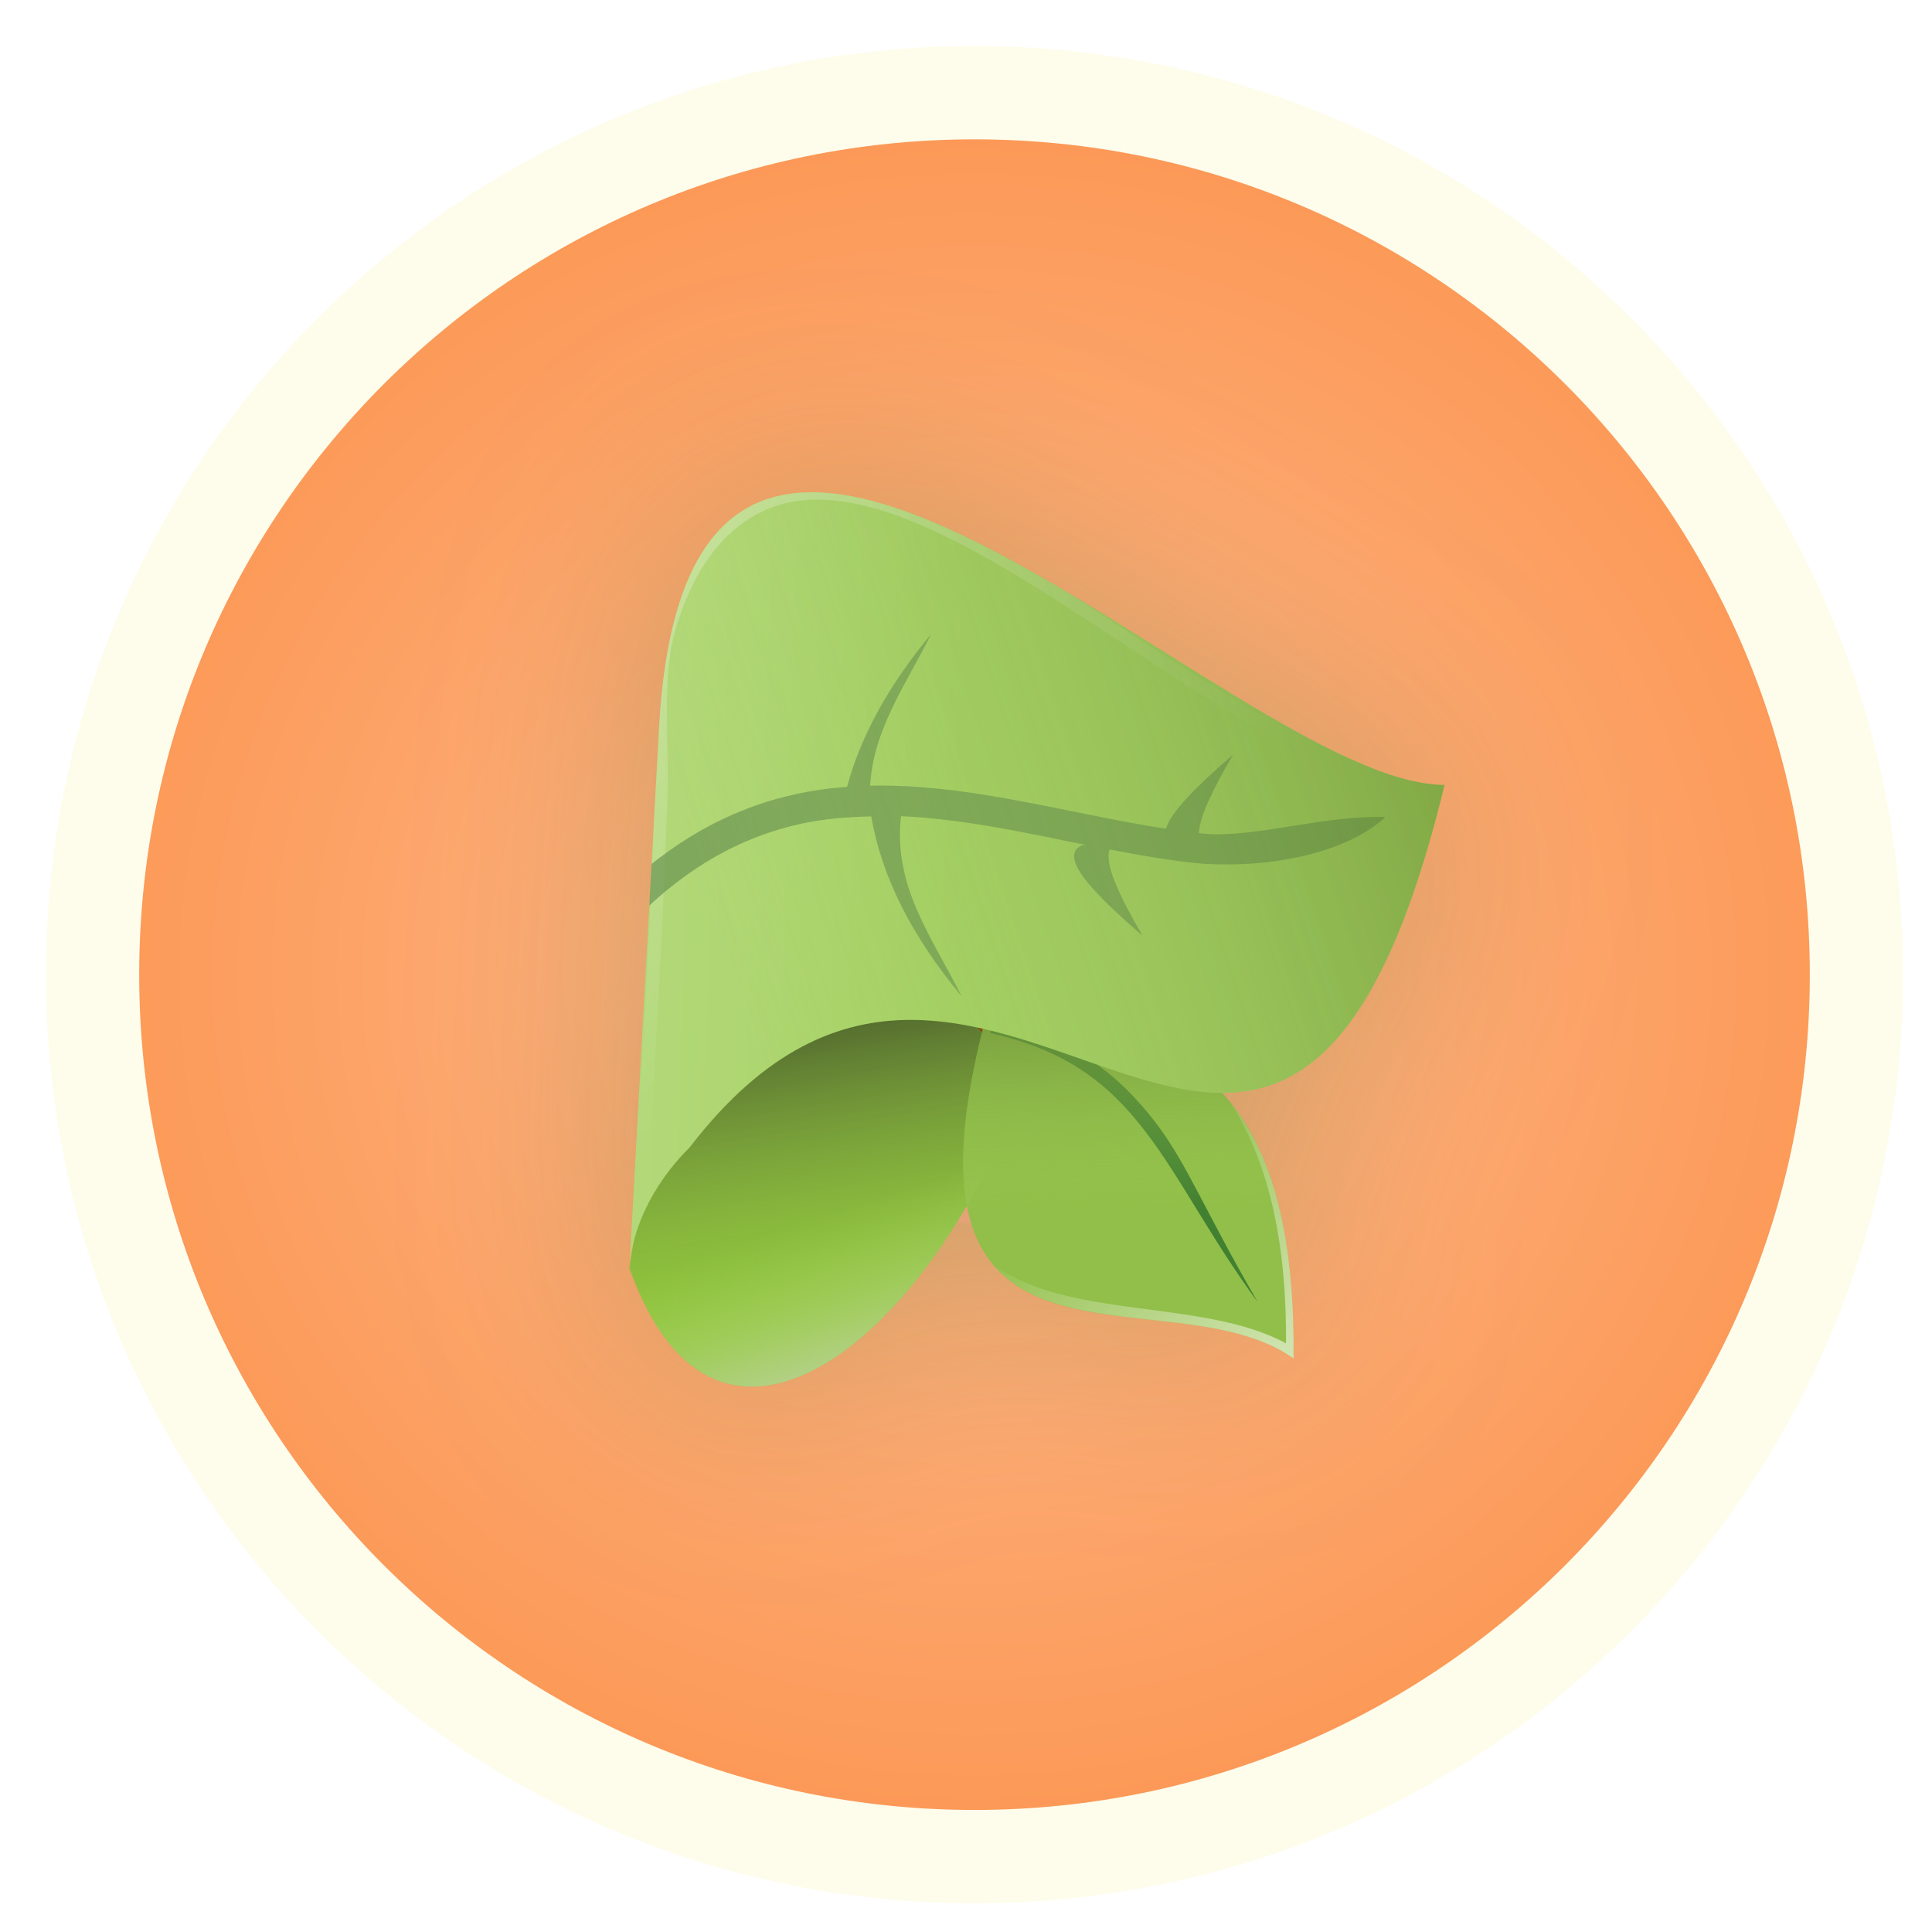
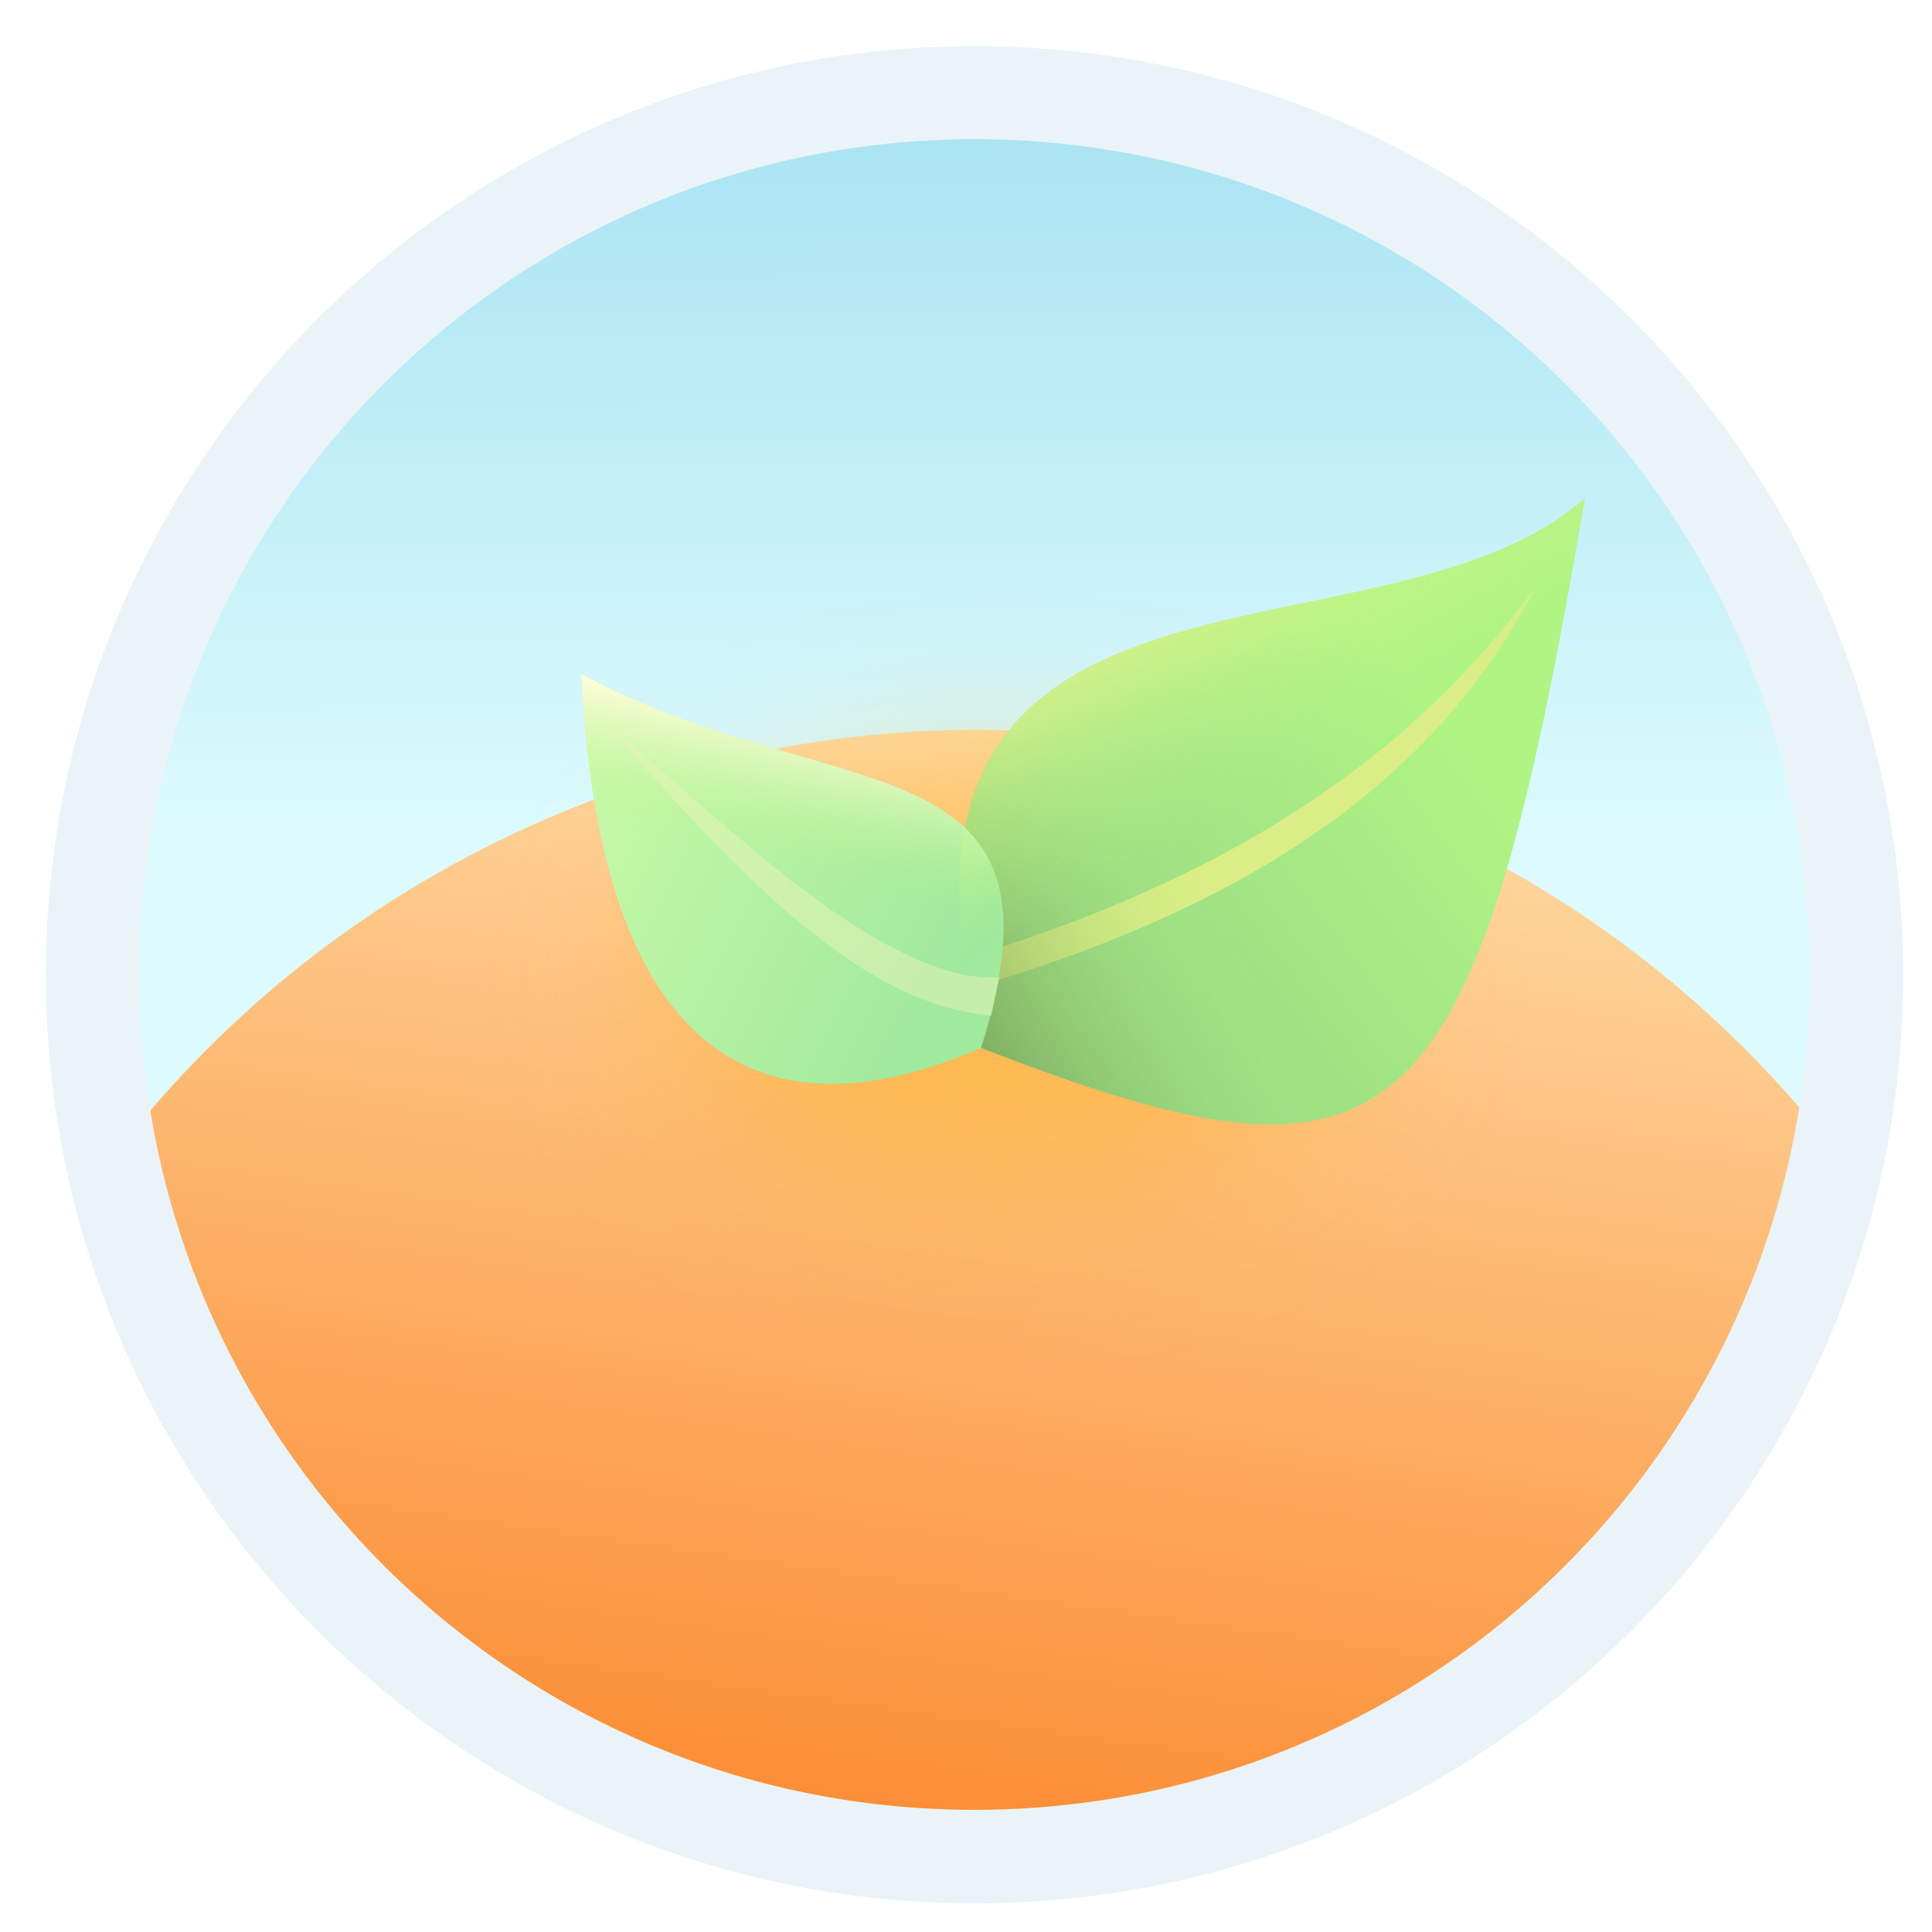
<svg xmlns="http://www.w3.org/2000/svg" xmlns:xlink="http://www.w3.org/1999/xlink" width="64" height="64" viewBox="0 0 16.933 16.933" version="1.1" id="svg8">
  <defs id="defs2">
-     <linearGradient id="linearGradient875">
-       <stop id="stop871" offset="0" style="stop-color:#395b07;stop-opacity:1" />
-       <stop id="stop873" offset="1" style="stop-color:#b7da81;stop-opacity:0;" />
+     <linearGradient id="linearGradient1199">
+       <stop id="stop1195" offset="0" style="stop-color:#b0f484;stop-opacity:0" />
+       <stop id="stop1197" offset="1" style="stop-color:#fefcd9;stop-opacity:1" />
    </linearGradient>
-     <linearGradient id="linearGradient1154">
-       <stop id="stop1150" offset="0" style="stop-color:#c6d3b3;stop-opacity:1" />
-       <stop id="stop1152" offset="1" style="stop-color:#a3d259;stop-opacity:0;" />
+     <linearGradient id="linearGradient1091">
+       <stop style="stop-color:#b0f484;stop-opacity:0" offset="0" id="stop1182" />
+       <stop style="stop-color:#fbf791;stop-opacity:1" offset="1" id="stop1184" />
    </linearGradient>
-     <linearGradient id="linearGradient1096">
-       <stop style="stop-color:#ffffff;stop-opacity:1;" offset="0" id="stop1092" />
-       <stop style="stop-color:#ffffff;stop-opacity:0;" offset="1" id="stop1094" />
+     <linearGradient id="linearGradient1091-6">
+       <stop id="stop1173" offset="0" style="stop-color:#b0f484;stop-opacity:0" />
+       <stop id="stop1175" offset="1" style="stop-color:#586c34;stop-opacity:1" />
    </linearGradient>
-     <linearGradient id="linearGradient1076">
-       <stop style="stop-color:#ffffff;stop-opacity:0.443" offset="0" id="stop1072" />
-       <stop style="stop-color:#ffffff;stop-opacity:0;" offset="1" id="stop1074" />
+     <linearGradient id="linearGradient1107">
+       <stop style="stop-color:#cbfba9;stop-opacity:1" offset="0" id="stop1103" />
+       <stop style="stop-color:#a0e99d;stop-opacity:1" offset="1" id="stop1105" />
    </linearGradient>
-     <linearGradient id="linearGradient1001-5">
-       <stop style="stop-color:#5b772e;stop-opacity:1" offset="0" id="stop997" />
-       <stop style="stop-color:#a3d259;stop-opacity:0;" offset="1" id="stop999" />
+     <linearGradient id="linearGradient1099">
+       <stop style="stop-color:#abe4f2;stop-opacity:1" offset="0" id="stop1095" />
+       <stop style="stop-color:#ddfbfe;stop-opacity:1" offset="1" id="stop1097" />
    </linearGradient>
-     <linearGradient id="linearGradient991-6-7">
-       <stop style="stop-color:#3c4a25;stop-opacity:1" offset="0" id="stop987" />
-       <stop style="stop-color:#a8d560;stop-opacity:0" offset="1" id="stop989" />
+     <linearGradient id="linearGradient1091-3">
+       <stop style="stop-color:#b0f484;stop-opacity:1" offset="0" id="stop1087" />
+       <stop style="stop-color:#88c585;stop-opacity:1" offset="1" id="stop1089" />
    </linearGradient>
-     <linearGradient id="linearGradient882">
-       <stop style="stop-color:#905b18;stop-opacity:1;" offset="0" id="stop878" />
-       <stop style="stop-color:#6c4412;stop-opacity:1" offset="1" id="stop880" />
+     <linearGradient id="linearGradient1079">
+       <stop style="stop-color:#fc892f;stop-opacity:1" offset="0" id="stop1075" />
+       <stop style="stop-color:#fed9a1;stop-opacity:1" offset="1" id="stop1077" />
    </linearGradient>
-     <linearGradient id="linearGradient852-3">
-       <stop style="stop-color:#ffbc90;stop-opacity:1" offset="0" id="stop848" />
-       <stop style="stop-color:#fb924c;stop-opacity:1" offset="1" id="stop850" />
+     <linearGradient id="linearGradient3866">
+       <stop style="stop-color:#000000;stop-opacity:0.521" offset="0" id="stop3868" />
+       <stop style="stop-color:#2883c3;stop-opacity:0;" offset="1" id="stop3870" />
    </linearGradient>
-     <radialGradient xlink:href="#linearGradient852-3" id="radialGradient854" cx="8.541" cy="288.609" fx="8.541" fy="288.609" r="7.73" gradientUnits="userSpaceOnUse" gradientTransform="matrix(1.188377,-0.01005219,0.00963706,1.139301,-4.390298,-40.11758)" />
-     <linearGradient xlink:href="#linearGradient882" id="linearGradient884" x1="8.467" y1="287.21" x2="8.731" y2="289.062" gradientUnits="userSpaceOnUse" gradientTransform="translate(0.4893761,1.058408)" />
-     <linearGradient xlink:href="#linearGradient991-6-7" id="linearGradient993" x1="6.879" y1="287.475" x2="7.408" y2="290.915" gradientUnits="userSpaceOnUse" gradientTransform="translate(0.4893761,1.058408)" />
-     <linearGradient xlink:href="#linearGradient1001-5" id="linearGradient1003" x1="10.054" y1="287.21" x2="10.094" y2="289.592" gradientUnits="userSpaceOnUse" gradientTransform="translate(0.4893761,1.058408)" />
-     <filter style="color-interpolation-filters:sRGB" id="filter1052" x="-0.322" width="1.644" y="-0.294" height="1.587">
-       <feGaussianBlur stdDeviation="3.624" id="feGaussianBlur1054" />
+     <linearGradient id="linearGradient3874">
+       <stop style="stop-color:#000d0e;stop-opacity:0.841;" offset="0" id="stop3876" />
+       <stop style="stop-color:#000000;stop-opacity:0;" offset="1" id="stop3878" />
+     </linearGradient>
+     <clipPath clipPathUnits="userSpaceOnUse" id="clipPath4178">
+       <circle r="225" cy="222.68" cx="204.317" id="circle4180" style="opacity:1;fill:#1c5266;fill-opacity:0.191;fill-rule:evenodd;stroke:none;stroke-width:3.334;stroke-linecap:butt;stroke-linejoin:miter;stroke-miterlimit:4;stroke-dasharray:none;stroke-dashoffset:0;stroke-opacity:1" />
+     </clipPath>
+     <clipPath clipPathUnits="userSpaceOnUse" id="clipPath4178-1">
+       <circle r="225" cy="222.68" cx="204.317" id="circle4180-7" style="opacity:1;fill:#1c5266;fill-opacity:0.191;fill-rule:evenodd;stroke:none;stroke-width:3.334;stroke-linecap:butt;stroke-linejoin:miter;stroke-miterlimit:4;stroke-dasharray:none;stroke-dashoffset:0;stroke-opacity:1" />
+     </clipPath>
+     <linearGradient id="linearGradient5048-8">
+       <stop offset="0" style="stop-color:#000000;stop-opacity:0" id="stop5050-4" />
+       <stop offset="0.5" style="stop-color:#000000;stop-opacity:1" id="stop5056-7" />
+       <stop offset="1" style="stop-color:#000000;stop-opacity:0" id="stop5052-0-1" />
+     </linearGradient>
+     <linearGradient id="linearGradient5060-29">
+       <stop offset="0" style="stop-color:#000000;stop-opacity:1" id="stop5062-9" />
+       <stop offset="1" style="stop-color:#000000;stop-opacity:0" id="stop5064-08" />
+     </linearGradient>
+     <linearGradient id="linearGradient4050-7">
+       <stop id="stop4052-6" offset="0" style="stop-color:#ffffff;stop-opacity:0.669;" />
+       <stop id="stop4054-0" offset="1" style="stop-color:#ffffff;stop-opacity:0;" />
+     </linearGradient>
+     <linearGradient gradientUnits="userSpaceOnUse" id="linearGradient4132-3" x1="-5.32" x2="-50.521" gradientTransform="matrix(0,-1,-1,0,0,0)">
+       <stop offset="0" stop-color="#f65454" id="stop29-7" />
+       <stop offset="1" stop-color="#740000" id="stop31-0" />
+     </linearGradient>
+     <linearGradient gradientUnits="userSpaceOnUse" id="linearGradient3298-8-9" x1="-39.333" x2="-1.643" gradientTransform="matrix(0,-1,-1,0,0,0)">
+       <stop offset="0" stop-color="#791235" id="stop24-3" style="stop-color:#5f0e0e;stop-opacity:1;" />
+       <stop offset="1" stop-color="#dd3b27" id="stop26-3" />
+     </linearGradient>
+     <linearGradient id="linearGradient8265-821-176-38-919-66-249-7-7">
+       <stop offset="0" style="stop-color:#ffffff;stop-opacity:1" id="stop2687-1-9" />
+       <stop offset="1" style="stop-color:#ffffff;stop-opacity:0" id="stop2689-5-4" />
+     </linearGradient>
+     <linearGradient id="linearGradient3924">
+       <stop offset="0" style="stop-color:#ffffff;stop-opacity:1;" id="stop3926" />
+       <stop id="stop3928" style="stop-color:#ffffff;stop-opacity:0.235;" offset="0.063" />
+       <stop offset="0.951" style="stop-color:#ffffff;stop-opacity:0.157;" id="stop3930" />
+       <stop offset="1" style="stop-color:#ffffff;stop-opacity:0.392;" id="stop3932" />
+     </linearGradient>
+     <linearGradient id="linearGradient3688-166-749">
+       <stop offset="0" style="stop-color:#181818;stop-opacity:1" id="stop2883" />
+       <stop offset="1" style="stop-color:#181818;stop-opacity:0" id="stop2885" />
+     </linearGradient>
+     <linearGradient id="linearGradient3702-501-757">
+       <stop offset="0" style="stop-color:#181818;stop-opacity:0" id="stop2895" />
+       <stop offset="0.5" style="stop-color:#181818;stop-opacity:1" id="stop2897" />
+       <stop offset="1" style="stop-color:#181818;stop-opacity:0" id="stop2899" />
+     </linearGradient>
+     <linearGradient id="linearGradient3895-9-0-3">
+       <stop offset="0" style="stop-color:#dc6838;stop-opacity:1" id="stop3897-0-5-7" />
+       <stop offset="1" style="stop-color:#ba3d12;stop-opacity:1" id="stop3899-8-7-06" />
+     </linearGradient>
+     <linearGradient y2="1044.377" x2="28.531" y1="994.819" x1="28.531" gradientTransform="translate(12,-100)" gradientUnits="userSpaceOnUse" id="linearGradient4195" xlink:href="#linearGradient3895-9-0-3" />
+     <linearGradient id="linearGradient4067-0-2">
+       <stop id="stop4069-2-9" offset="0" style="stop-color:#acffe3;stop-opacity:1" />
+       <stop id="stop4071-8-9" offset="1" style="stop-color:#ffffff;stop-opacity:1" />
+     </linearGradient>
+     <linearGradient id="linearGradient4644-104-3-3-6-2">
+       <stop id="stop5237-6-5-1-7" style="stop-color:#51c3cc;stop-opacity:1" offset="0" />
+       <stop id="stop5239-4-6-4-8" style="stop-color:#b3efec;stop-opacity:1" offset="1" />
+     </linearGradient>
+     <linearGradient xlink:href="#linearGradient1079" id="linearGradient1081" x1="26.968" y1="61.905" x2="32.322" y2="24.178" gradientUnits="userSpaceOnUse" />
+     <linearGradient xlink:href="#linearGradient1091-3" id="linearGradient1093" x1="12.414" y1="286.041" x2="6.761" y2="290.387" gradientUnits="userSpaceOnUse" />
+     <linearGradient xlink:href="#linearGradient1099" id="linearGradient1101" x1="8.541" y1="281.287" x2="8.554" y2="287.506" gradientUnits="userSpaceOnUse" />
+     <linearGradient xlink:href="#linearGradient1107" id="linearGradient1109" x1="5.095" y1="285.975" x2="8.795" y2="287.771" gradientUnits="userSpaceOnUse" />
+     <linearGradient xlink:href="#linearGradient1091-6" id="linearGradient1178" gradientUnits="userSpaceOnUse" x1="10.643" y1="287.878" x2="7.313" y2="289.719" />
+     <linearGradient xlink:href="#linearGradient1091" id="linearGradient1187" gradientUnits="userSpaceOnUse" x1="11.595" y1="286.776" x2="10.336" y2="284.507" />
+     <linearGradient xlink:href="#linearGradient1199" id="linearGradient1193" gradientUnits="userSpaceOnUse" x1="6.619" y1="287.629" x2="6.882" y2="286.389" />
+     <filter style="color-interpolation-filters:sRGB" id="filter1225" x="-0.319" width="1.639" y="-0.529" height="2.059">
+       <feGaussianBlur stdDeviation="0.761" id="feGaussianBlur1227" />
    </filter>
-     <linearGradient xlink:href="#linearGradient1076" id="linearGradient1078" x1="5.027" y1="282.448" x2="8.731" y2="288.269" gradientUnits="userSpaceOnUse" gradientTransform="matrix(3.779528,0,0,3.779528,0,-1058.52)" />
-     <linearGradient xlink:href="#linearGradient1096" id="linearGradient1098" x1="46.5" y1="50" x2="37" y2="38" gradientUnits="userSpaceOnUse" />
-     <linearGradient xlink:href="#linearGradient1076" id="linearGradient1119" gradientUnits="userSpaceOnUse" gradientTransform="translate(0.4893761,1.058408)" x1="-0.225" y1="285.887" x2="7.977" y2="286.152" />
-     <linearGradient xlink:href="#linearGradient1154" id="linearGradient1148" gradientUnits="userSpaceOnUse" gradientTransform="translate(0.4893761,1.058408)" x1="7.448" y1="291.179" x2="6.919" y2="289.592" />
-     <linearGradient xlink:href="#linearGradient875" id="linearGradient872" gradientUnits="userSpaceOnUse" gradientTransform="translate(0.4893761,1.058408)" x1="13.798" y1="284.829" x2="5.861" y2="287.475" />
  </defs>
  <g id="layer1" transform="translate(0,-280.0667)">
-     <circle style="opacity:1;fill:url(#radialGradient854);fill-opacity:1.0;stroke:none;stroke-width:0.818;stroke-linecap:round;stroke-miterlimit:4;stroke-dasharray:none;stroke-dashoffset:0;stroke-opacity:1" id="path826" cx="8.541" cy="288.609" r="7.73" />
-     <path style="opacity:0.279;fill:#516c25;fill-opacity:1;stroke:none;stroke-width:1px;stroke-linecap:butt;stroke-linejoin:miter;stroke-opacity:1;filter:url(#filter1052)" d="m 25.059,12.307 c -2.781,-0.007 -4.758,1.983 -5.076,7.783 L 19,38 c 0,0 0.008,-0.351 0.148,-0.891 L 19,38 c 2.424,6.868 7.77,3.804 11.182,-2.09 C 31.149,41.109 37.701,38.657 41,41 41.032,37.269 40.44,34.151 38.609,32.191 41.5,32.204 44.023,30.129 46,22 41.188,22 31.177,12.323 25.059,12.307 Z m 5.461,17.736 c 0.064,0.014 0.129,0.026 0.193,0.041 -0.013,0.053 -0.018,0.093 -0.031,0.145 -0.054,-0.064 -0.108,-0.123 -0.162,-0.186 z" transform="matrix(0.2645833,0,0,0.2645833,0.4893761,281.1251)" id="path1015" />
-     <circle r="7.73" cy="288.609" cx="8.541" id="circle872" style="opacity:1;fill:none;fill-opacity:1;stroke:#fefdec;stroke-width:0.818;stroke-linecap:round;stroke-miterlimit:4;stroke-dasharray:none;stroke-dashoffset:0;stroke-opacity:1" />
-     <path style="fill:#e9a27c;fill-opacity:0.679;stroke-width:0.138" id="path28" d="m 9.601,291.019 -0.785,-0.206 -0.882,-0.071 -0.047,-0.811 -0.205,-0.86 0.756,-0.295 0.755,-0.461 0.514,0.628 0.671,0.576 -0.438,0.683 z" />
-     <path style="fill:url(#linearGradient884);fill-opacity:1;stroke:none;stroke-width:0.265px;stroke-linecap:butt;stroke-linejoin:miter;stroke-opacity:1" d="m 9.485,287.74 c -0.463,0.929 -0.224,1.519 1e-7,2.117 -0.07,0.491 -0.584,0.184 -0.794,0 -0.377,-0.549 -0.282,-1.354 -0.265,-2.117 0.499,-0.965 0.765,-0.392 1.058,0 z" id="path858" />
-     <path style="fill:#8ec734;fill-opacity:1;stroke:none;stroke-width:0.265px;stroke-linecap:butt;stroke-linejoin:miter;stroke-opacity:1" d="m 5.516,291.179 c 0.773,2.19 2.671,0.568 3.44,-1.587 -0.84,-1.281 -1.935,-1.767 -2.91,-1.587 z" id="path951" />
-     <path id="path985" d="m 5.516,291.179 c 0.773,2.19 2.671,0.568 3.44,-1.587 -0.84,-1.281 -1.935,-1.767 -2.91,-1.587 z" style="fill:url(#linearGradient993);fill-opacity:1.0;stroke:none;stroke-width:0.265px;stroke-linecap:butt;stroke-linejoin:miter;stroke-opacity:1" />
-     <path style="fill:#91bf49;fill-opacity:1;stroke:none;stroke-width:0.265px;stroke-linecap:butt;stroke-linejoin:miter;stroke-opacity:1" d="m 8.615,289.085 c 2.192,-0.234 2.737,1.052 2.722,2.888 -1.1,-0.781 -3.57,0.456 -2.722,-2.888 z" id="path953" />
-     <path style="color:#000000;font-style:normal;font-variant:normal;font-weight:normal;font-stretch:normal;font-size:medium;line-height:normal;font-family:sans-serif;font-variant-ligatures:normal;font-variant-position:normal;font-variant-caps:normal;font-variant-numeric:normal;font-variant-alternates:normal;font-feature-settings:normal;text-indent:0;text-align:start;text-decoration:none;text-decoration-line:none;text-decoration-style:solid;text-decoration-color:#000000;letter-spacing:normal;word-spacing:normal;text-transform:none;writing-mode:lr-tb;direction:ltr;text-orientation:mixed;dominant-baseline:auto;baseline-shift:baseline;text-anchor:start;white-space:normal;shape-padding:0;clip-rule:nonzero;display:inline;overflow:visible;visibility:visible;opacity:1;isolation:auto;mix-blend-mode:normal;color-interpolation:sRGB;color-interpolation-filters:linearRGB;solid-color:#000000;solid-opacity:1;vector-effect:none;fill:#428031;fill-opacity:1;fill-rule:nonzero;stroke:none;stroke-width:0.12;stroke-linecap:butt;stroke-linejoin:miter;stroke-miterlimit:4;stroke-dasharray:none;stroke-dashoffset:0;stroke-opacity:1;color-rendering:auto;image-rendering:auto;shape-rendering:auto;text-rendering:auto;enable-background:accumulate" d="m 8.704,289.004 -0.025,0.117 c 0.672,0.15 1.041,0.449 1.355,0.857 0.315,0.408 0.57,0.93 0.99,1.502 -0.481,-0.83 -0.616,-1.207 -0.895,-1.574 -0.325,-0.422 -0.729,-0.747 -1.426,-0.902 z" id="path1005" />
-     <path id="path995" d="m 8.615,289.085 c 2.192,-0.234 2.737,1.052 2.722,2.888 -1.1,-0.781 -3.57,0.456 -2.722,-2.888 z" style="fill:url(#linearGradient1003);fill-opacity:1;stroke:none;stroke-width:0.265px;stroke-linecap:butt;stroke-linejoin:miter;stroke-opacity:1" />
-     <path id="path949" d="m 6.046,290.121 c 2.646,-3.44 5.176,2.741 6.615,-3.175 -1.852,0 -6.615,-5.417 -6.884,-0.506 l -0.26,4.739 c 0,0 0,-0.529 0.529,-1.058 z" style="fill:#a5d161;fill-opacity:1;stroke:none;stroke-width:0.265px;stroke-linecap:butt;stroke-linejoin:miter;stroke-opacity:1" />
-     <path style="fill:url(#linearGradient1119);fill-opacity:1;stroke:none;stroke-width:0.265px;stroke-linecap:butt;stroke-linejoin:miter;stroke-opacity:1" d="m 6.046,290.121 c 2.646,-3.44 5.176,2.741 6.615,-3.175 -1.852,0 -6.615,-5.417 -6.884,-0.506 l -0.26,4.739 c 0,0 0,-0.529 0.529,-1.058 z" id="path1117" />
-     <path style="color:#000000;font-style:normal;font-variant:normal;font-weight:normal;font-stretch:normal;font-size:medium;line-height:normal;font-family:sans-serif;font-variant-ligatures:normal;font-variant-position:normal;font-variant-caps:normal;font-variant-numeric:normal;font-variant-alternates:normal;font-feature-settings:normal;text-indent:0;text-align:start;text-decoration:none;text-decoration-line:none;text-decoration-style:solid;text-decoration-color:#000000;letter-spacing:normal;word-spacing:normal;text-transform:none;writing-mode:lr-tb;direction:ltr;text-orientation:mixed;dominant-baseline:auto;baseline-shift:baseline;text-anchor:start;white-space:normal;shape-padding:0;clip-rule:nonzero;display:inline;overflow:visible;visibility:visible;opacity:1;isolation:auto;mix-blend-mode:normal;color-interpolation:sRGB;color-interpolation-filters:linearRGB;solid-color:#000000;solid-opacity:1;vector-effect:none;fill:url(#linearGradient1078);fill-opacity:1;fill-rule:nonzero;stroke:none;stroke-width:0.416;stroke-linecap:butt;stroke-linejoin:miter;stroke-miterlimit:4;stroke-dasharray:none;stroke-dashoffset:0;stroke-opacity:1;color-rendering:auto;image-rendering:auto;shape-rendering:auto;text-rendering:auto;enable-background:accumulate" d="M 26.908 16.307 C 24.127 16.299 22.15 18.289 21.832 24.09 L 21.668 27.09 C 21.523 30.586 21.361 34.418 21.066 38.033 L 20.904 40.988 L 21.029 41 C 21.088 40.79 21.168 40.558 21.275 40.303 C 21.724 35.949 21.922 31.101 22.1 26.84 C 22.193 24.594 21.886 22.454 22.396 20.787 C 22.907 19.12 23.698 17.849 24.922 17.117 C 26.23 16.336 27.788 16.415 29.549 17.021 C 31.309 17.628 33.247 18.76 35.234 20.033 C 39.209 22.58 43.375 25.691 46.971 26.205 L 47.014 25.908 C 46.31 25.777 45.526 25.499 44.68 25.113 C 41.81 23.973 38.605 21.707 35.506 19.719 C 32.406 17.867 29.347 16.313 26.908 16.307 z " id="path1060" transform="matrix(0.2645833,0,0,0.2645833,0,280.0667)" />
-     <path style="fill:url(#linearGradient1148);fill-opacity:1;stroke:none;stroke-width:0.265px;stroke-linecap:butt;stroke-linejoin:miter;stroke-opacity:1" d="m 5.516,291.179 c 0.773,2.19 2.671,0.568 3.44,-1.587 -0.84,-1.281 -1.935,-1.767 -2.91,-1.587 z" id="path1146" />
-     <path style="fill:url(#linearGradient1098);fill-opacity:1;stroke:none;stroke-width:1px;stroke-linecap:butt;stroke-linejoin:miter;stroke-opacity:1;opacity:0.377" d="M 40.746 36.51 C 42.092 38.569 42.626 41.37 42.6 44.5 C 39.865 43.014 35.401 43.726 32.904 41.893 C 35.04 44.439 40.087 43.037 42.85 45 C 42.879 41.468 42.355 38.481 40.746 36.51 z " transform="matrix(0.2645833,0,0,0.2645833,0,280.0667)" id="path1087" />
-     <path style="color:#000000;font-style:normal;font-variant:normal;font-weight:normal;font-stretch:normal;font-size:medium;line-height:normal;font-family:sans-serif;font-variant-ligatures:normal;font-variant-position:normal;font-variant-caps:normal;font-variant-numeric:normal;font-variant-alternates:normal;font-feature-settings:normal;text-indent:0;text-align:start;text-decoration:none;text-decoration-line:none;text-decoration-style:solid;text-decoration-color:#000000;letter-spacing:normal;word-spacing:normal;text-transform:none;writing-mode:lr-tb;direction:ltr;text-orientation:mixed;dominant-baseline:auto;baseline-shift:baseline;text-anchor:start;white-space:normal;shape-padding:0;clip-rule:nonzero;display:inline;overflow:visible;visibility:visible;opacity:0.802;isolation:auto;mix-blend-mode:normal;color-interpolation:sRGB;color-interpolation-filters:linearRGB;solid-color:#000000;solid-opacity:1;vector-effect:none;fill:#658e4e;fill-opacity:0.798;fill-rule:nonzero;stroke:none;stroke-width:0.265px;stroke-linecap:butt;stroke-linejoin:miter;stroke-miterlimit:4;stroke-dasharray:none;stroke-dashoffset:0;stroke-opacity:1;color-rendering:auto;image-rendering:auto;shape-rendering:auto;text-rendering:auto;enable-background:accumulate" d="m 8.162,285.623 c -0.372,0.447 -0.618,0.894 -0.738,1.34 -0.153,0.011 -0.305,0.032 -0.458,0.066 -0.425,0.093 -0.847,0.285 -1.255,0.61 l -0.02,0.364 c 0.436,-0.403 0.88,-0.618 1.332,-0.717 0.202,-0.044 0.407,-0.059 0.613,-0.064 0.09,0.525 0.354,1.05 0.791,1.575 -0.263,-0.526 -0.6,-0.957 -0.53,-1.577 0.289,0.013 0.581,0.053 0.873,0.105 0.252,0.045 0.504,0.098 0.754,0.149 H 9.485 c -0.218,0.096 0.094,0.418 0.529,0.794 -0.205,-0.35 -0.336,-0.633 -0.289,-0.756 0.27,0.052 0.539,0.099 0.805,0.124 0.708,0.046 1.325,-0.136 1.611,-0.408 -0.54,-0.018 -1.138,0.184 -1.588,0.146 -0.015,-0.001 -0.031,-0.004 -0.045,-0.006 0.005,-0.144 0.126,-0.392 0.3,-0.688 -0.305,0.263 -0.545,0.499 -0.589,0.65 -0.449,-0.068 -0.919,-0.179 -1.402,-0.265 -0.39,-0.07 -0.79,-0.121 -1.191,-0.112 0.029,-0.494 0.309,-0.878 0.536,-1.331 z" id="path955" />
-     <path style="fill:url(#linearGradient872);fill-opacity:1;stroke:none;stroke-width:0.265px;stroke-linecap:butt;stroke-linejoin:miter;stroke-opacity:1;opacity:0.584" d="m 6.046,290.121 c 2.646,-3.44 5.176,2.741 6.615,-3.175 -1.852,0 -6.615,-5.417 -6.884,-0.506 l -0.26,4.739 c 0,0 0,-0.529 0.529,-1.058 z" id="path1164" />
-     <path id="path1166" transform="matrix(0.2645833,0,0,0.2645833,0,280.0667)" d="M 40.746 36.51 C 42.092 38.569 42.626 41.37 42.6 44.5 C 39.865 43.014 35.401 43.726 32.904 41.893 C 35.04 44.439 40.087 43.037 42.85 45 C 42.879 41.468 42.355 38.481 40.746 36.51 z " style="fill:url(#linearGradient1098);fill-opacity:1;stroke:none;stroke-width:1px;stroke-linecap:butt;stroke-linejoin:miter;stroke-opacity:1;opacity:0.773" />
+     <circle style="opacity:1;fill:url(#linearGradient1101);fill-opacity:1;stroke:none;stroke-width:0.818;stroke-linecap:round;stroke-miterlimit:4;stroke-dasharray:none;stroke-dashoffset:0;stroke-opacity:1" id="path826" cx="8.541" cy="288.609" r="7.73" />
+     <path style="fill:url(#linearGradient1081);fill-opacity:1;stroke:none;stroke-width:1" d="M 32.322 24.178 A 36.071 36.071 0 0 0 3.734 38.326 A 29.215 29.215 0 0 0 32.281 61.5 A 29.215 29.215 0 0 0 60.875 38.244 A 36.071 36.071 0 0 0 32.322 24.178 z " transform="matrix(0.2645833,0,0,0.2645833,0,280.0667)" id="path1061" />
+     <ellipse style="fill:#ffb01a;fill-opacity:0.491;stroke:none;stroke-width:0.265;stroke-opacity:1;filter:url(#filter1225)" id="path1211" cx="8.835" cy="288.685" rx="2.858" ry="1.725" />
+     <path style="color:#000000;font-style:normal;font-variant:normal;font-weight:normal;font-stretch:normal;font-size:medium;line-height:normal;font-family:sans-serif;font-variant-ligatures:normal;font-variant-position:normal;font-variant-caps:normal;font-variant-numeric:normal;font-variant-alternates:normal;font-feature-settings:normal;text-indent:0;text-align:start;text-decoration:none;text-decoration-line:none;text-decoration-style:solid;text-decoration-color:#000000;letter-spacing:normal;word-spacing:normal;text-transform:none;writing-mode:lr-tb;direction:ltr;text-orientation:mixed;dominant-baseline:auto;baseline-shift:baseline;text-anchor:start;white-space:normal;shape-padding:0;clip-rule:nonzero;display:inline;overflow:visible;visibility:visible;opacity:1;isolation:auto;mix-blend-mode:normal;color-interpolation:sRGB;color-interpolation-filters:linearRGB;solid-color:#000000;solid-opacity:1;vector-effect:none;fill:#eaf4f8;fill-opacity:1;fill-rule:nonzero;stroke:none;stroke-width:0.818;stroke-linecap:round;stroke-linejoin:miter;stroke-miterlimit:4;stroke-dasharray:none;stroke-dashoffset:0;stroke-opacity:1;color-rendering:auto;image-rendering:auto;shape-rendering:auto;text-rendering:auto;enable-background:accumulate" d="m 8.541,280.471 c -4.49,0 -8.139,3.649 -8.139,8.139 0,4.49 3.649,8.139 8.139,8.139 4.49,0 8.139,-3.649 8.139,-8.139 0,-4.49 -3.649,-8.139 -8.139,-8.139 z m 0,0.816 c 4.048,0 7.32,3.274 7.32,7.322 0,4.048 -3.272,7.32 -7.32,7.32 -4.048,0 -7.32,-3.272 -7.32,-7.32 0,-4.048 3.272,-7.322 7.32,-7.322 z" id="circle872" />
+     <path style="fill:url(#linearGradient1093);stroke:none;stroke-width:0.265px;stroke-linecap:butt;stroke-linejoin:miter;stroke-opacity:1;fill-opacity:1" d="m 8.599,289.251 c 3.675,1.431 4.324,0.89 5.292,-4.819 -1.812,1.605 -6.492,0.106 -5.292,4.819 z" id="path1071" />
+     <path style="color:#000000;font-style:normal;font-variant:normal;font-weight:normal;font-stretch:normal;font-size:medium;line-height:normal;font-family:sans-serif;font-variant-ligatures:normal;font-variant-position:normal;font-variant-caps:normal;font-variant-numeric:normal;font-variant-alternates:normal;font-feature-settings:normal;text-indent:0;text-align:start;text-decoration:none;text-decoration-line:none;text-decoration-style:solid;text-decoration-color:#000000;letter-spacing:normal;word-spacing:normal;text-transform:none;writing-mode:lr-tb;direction:ltr;text-orientation:mixed;dominant-baseline:auto;baseline-shift:baseline;text-anchor:start;white-space:normal;shape-padding:0;clip-rule:nonzero;display:inline;overflow:visible;visibility:visible;opacity:1;isolation:auto;mix-blend-mode:normal;color-interpolation:sRGB;color-interpolation-filters:linearRGB;solid-color:#000000;solid-opacity:1;vector-effect:none;fill:#dbed86;fill-opacity:1;fill-rule:nonzero;stroke:none;stroke-width:0.265px;stroke-linecap:butt;stroke-linejoin:miter;stroke-miterlimit:4;stroke-dasharray:none;stroke-dashoffset:0;stroke-opacity:1;color-rendering:auto;image-rendering:auto;shape-rendering:auto;text-rendering:auto;enable-background:accumulate" d="m 8.396,288.486 0.074,0.254 c 2.203,-0.642 4.041,-1.666 4.994,-3.539 -1.22,1.686 -2.981,2.659 -5.068,3.285 z" id="path1201" />
+     <path id="path1171" d="m 8.599,289.251 c 3.675,1.431 4.324,0.89 5.292,-4.819 -1.812,1.605 -6.492,0.106 -5.292,4.819 z" style="fill:url(#linearGradient1178);stroke:none;stroke-width:0.265px;stroke-linecap:butt;stroke-linejoin:miter;stroke-opacity:1;fill-opacity:1" />
+     <path style="fill:url(#linearGradient1109);fill-opacity:1;stroke:none;stroke-width:0.265px;stroke-linecap:butt;stroke-linejoin:miter;stroke-opacity:1" d="m 8.599,289.251 c 0.864,-2.746 -1.273,-2.083 -3.504,-3.276 0.143,3.059 1.36,4.209 3.504,3.276 z" id="path1083" />
+     <path style="fill:url(#linearGradient1187);stroke:none;stroke-width:0.265px;stroke-linecap:butt;stroke-linejoin:miter;stroke-opacity:1;fill-opacity:1" d="m 8.599,289.251 c 3.675,1.431 4.324,0.89 5.292,-4.819 -1.812,1.605 -6.492,0.106 -5.292,4.819 z" id="path1180" />
+     <path id="path1189" d="m 8.599,289.251 c 0.864,-2.746 -1.273,-2.083 -3.504,-3.276 0.143,3.059 1.36,4.209 3.504,3.276 z" style="fill:url(#linearGradient1193);fill-opacity:1;stroke:none;stroke-width:0.265px;stroke-linecap:butt;stroke-linejoin:miter;stroke-opacity:1" />
+     <path style="color:#000000;font-style:normal;font-variant:normal;font-weight:normal;font-stretch:normal;font-size:medium;line-height:normal;font-family:sans-serif;font-variant-ligatures:normal;font-variant-position:normal;font-variant-caps:normal;font-variant-numeric:normal;font-variant-alternates:normal;font-feature-settings:normal;text-indent:0;text-align:start;text-decoration:none;text-decoration-line:none;text-decoration-style:solid;text-decoration-color:#000000;letter-spacing:normal;word-spacing:normal;text-transform:none;writing-mode:lr-tb;direction:ltr;text-orientation:mixed;dominant-baseline:auto;baseline-shift:baseline;text-anchor:start;white-space:normal;shape-padding:0;clip-rule:nonzero;display:inline;overflow:visible;visibility:visible;opacity:1;isolation:auto;mix-blend-mode:normal;color-interpolation:sRGB;color-interpolation-filters:linearRGB;solid-color:#000000;solid-opacity:1;vector-effect:none;fill:#ebf2b7;fill-opacity:0.491;fill-rule:nonzero;stroke:none;stroke-width:0.265px;stroke-linecap:butt;stroke-linejoin:miter;stroke-miterlimit:4;stroke-dasharray:none;stroke-dashoffset:0;stroke-opacity:1;color-rendering:auto;image-rendering:auto;shape-rendering:auto;text-rendering:auto;enable-background:accumulate" d="m 5.314,286.415 c 1.015,1.139 2.15,2.452 3.375,2.553 l 0.071,-0.337 c -1.082,0.077 -2.683,-1.636 -3.446,-2.216 z" id="path1205" />
  </g>
</svg>
